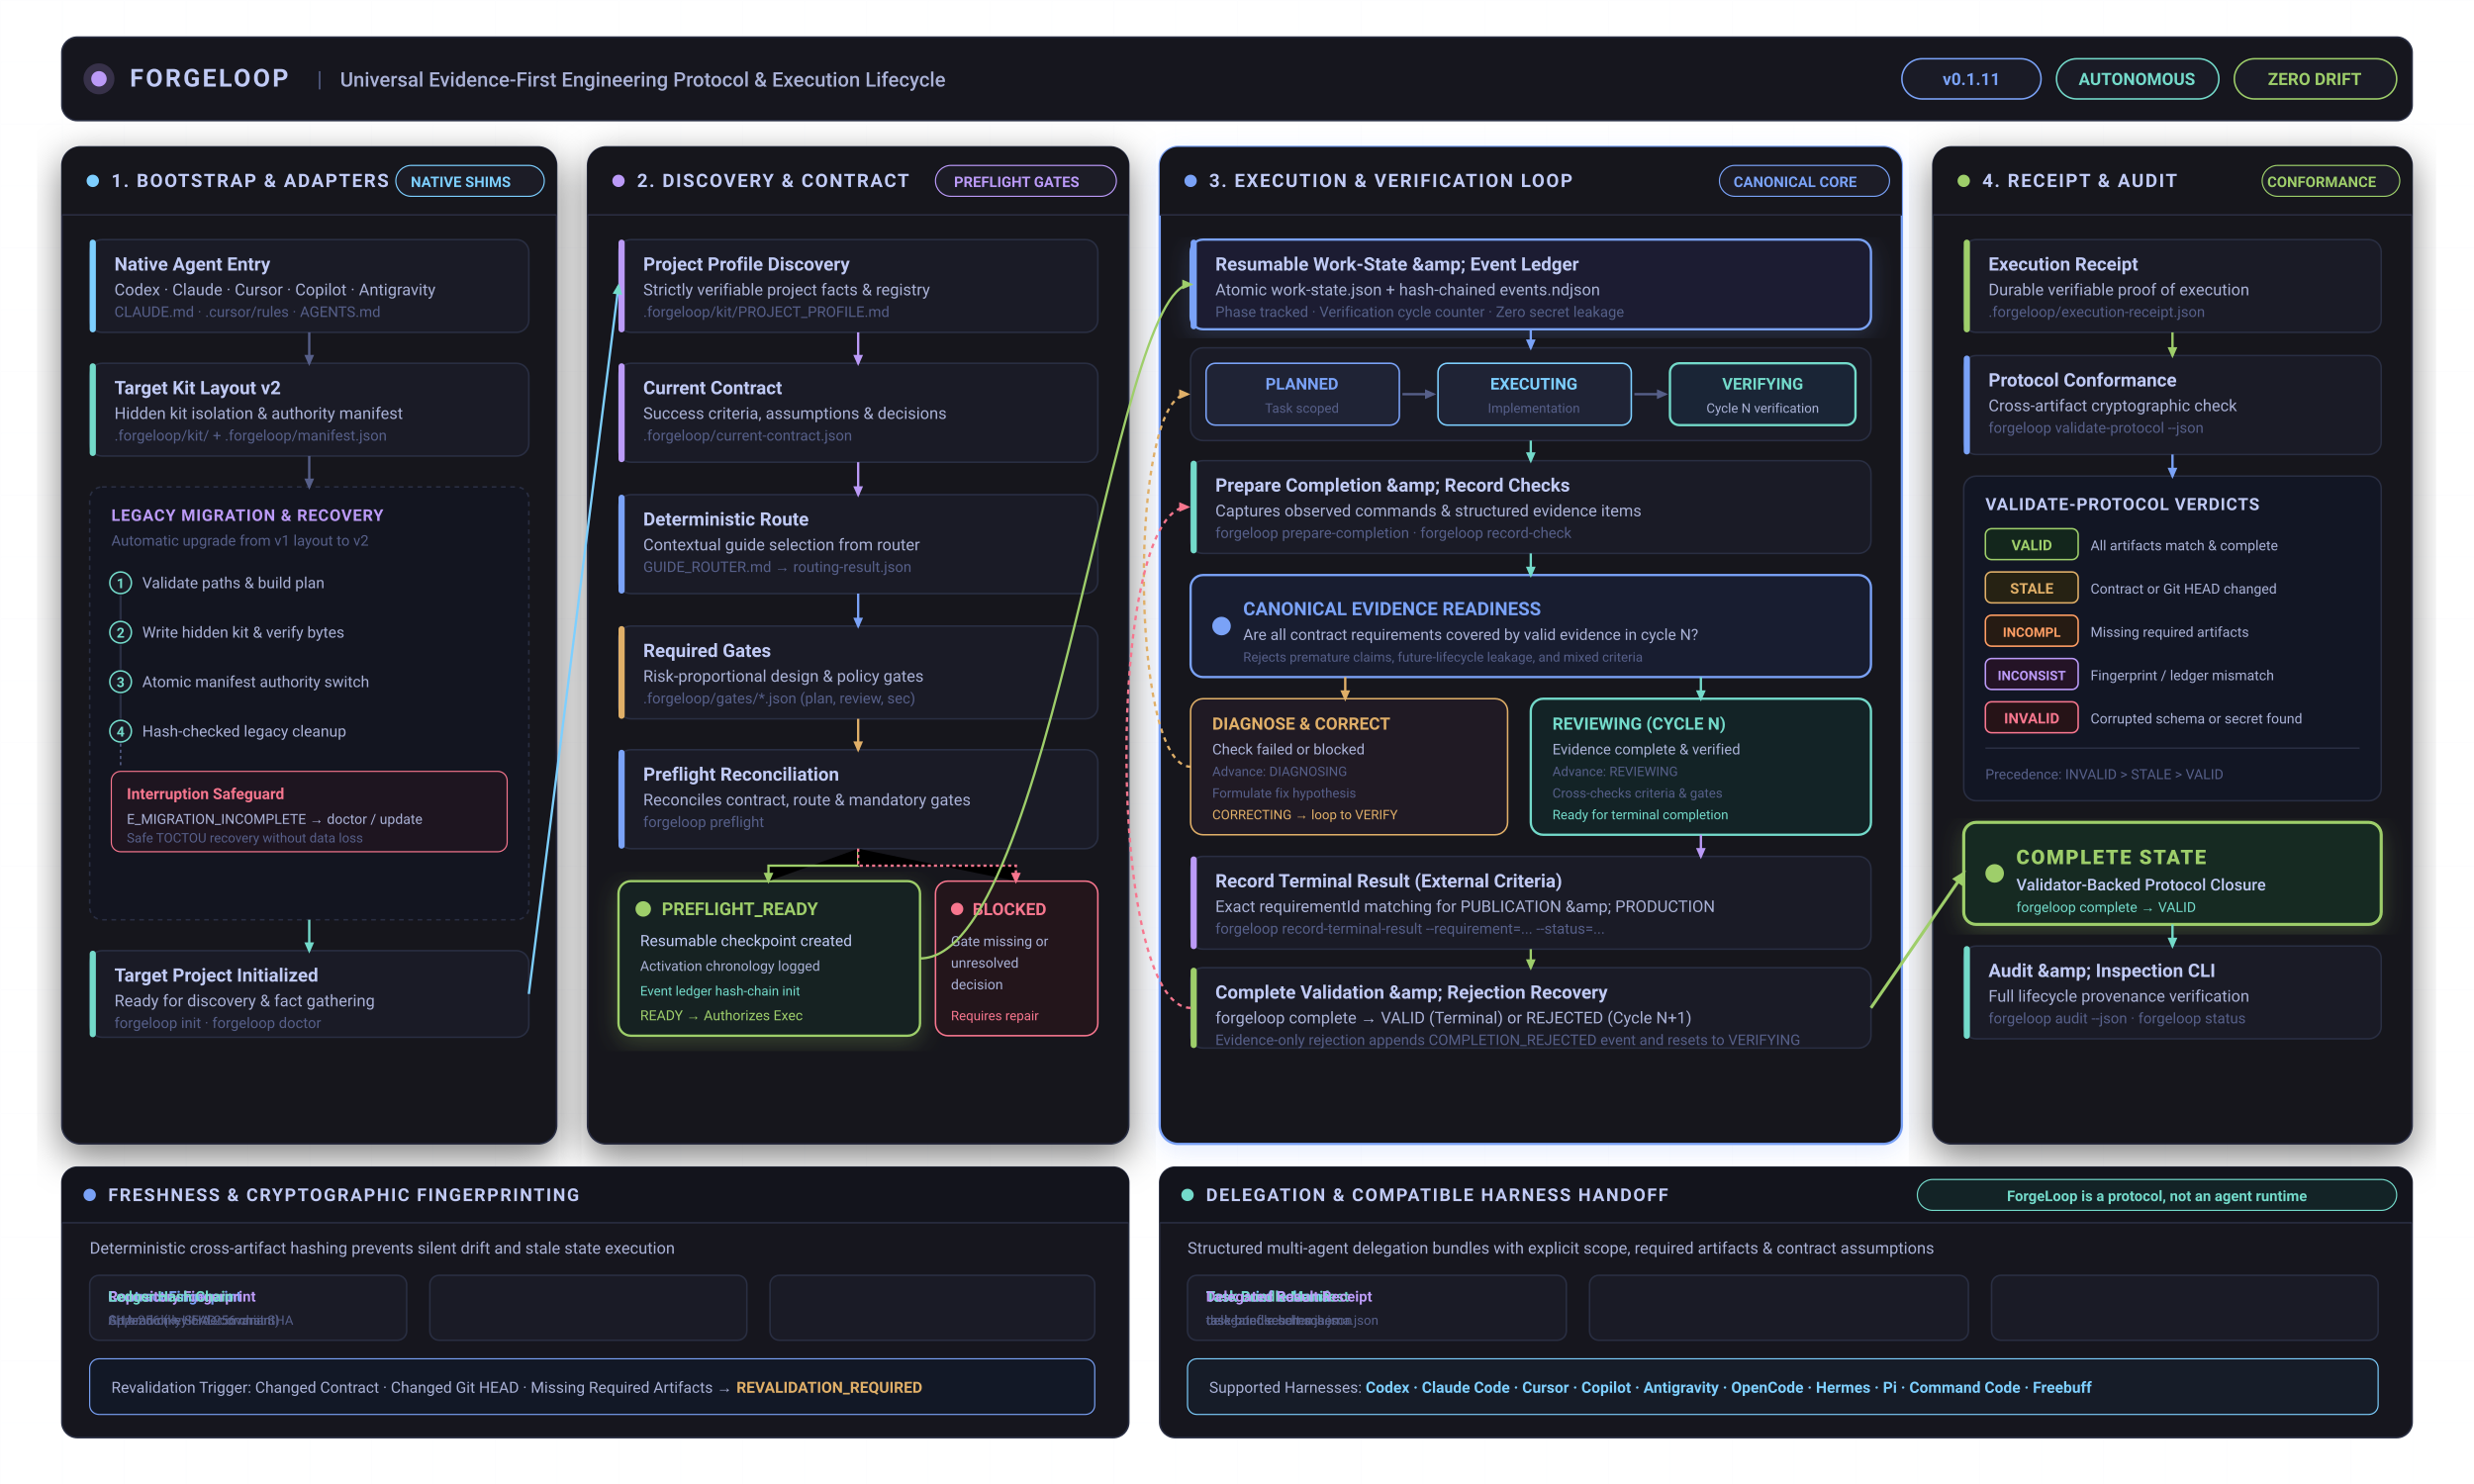
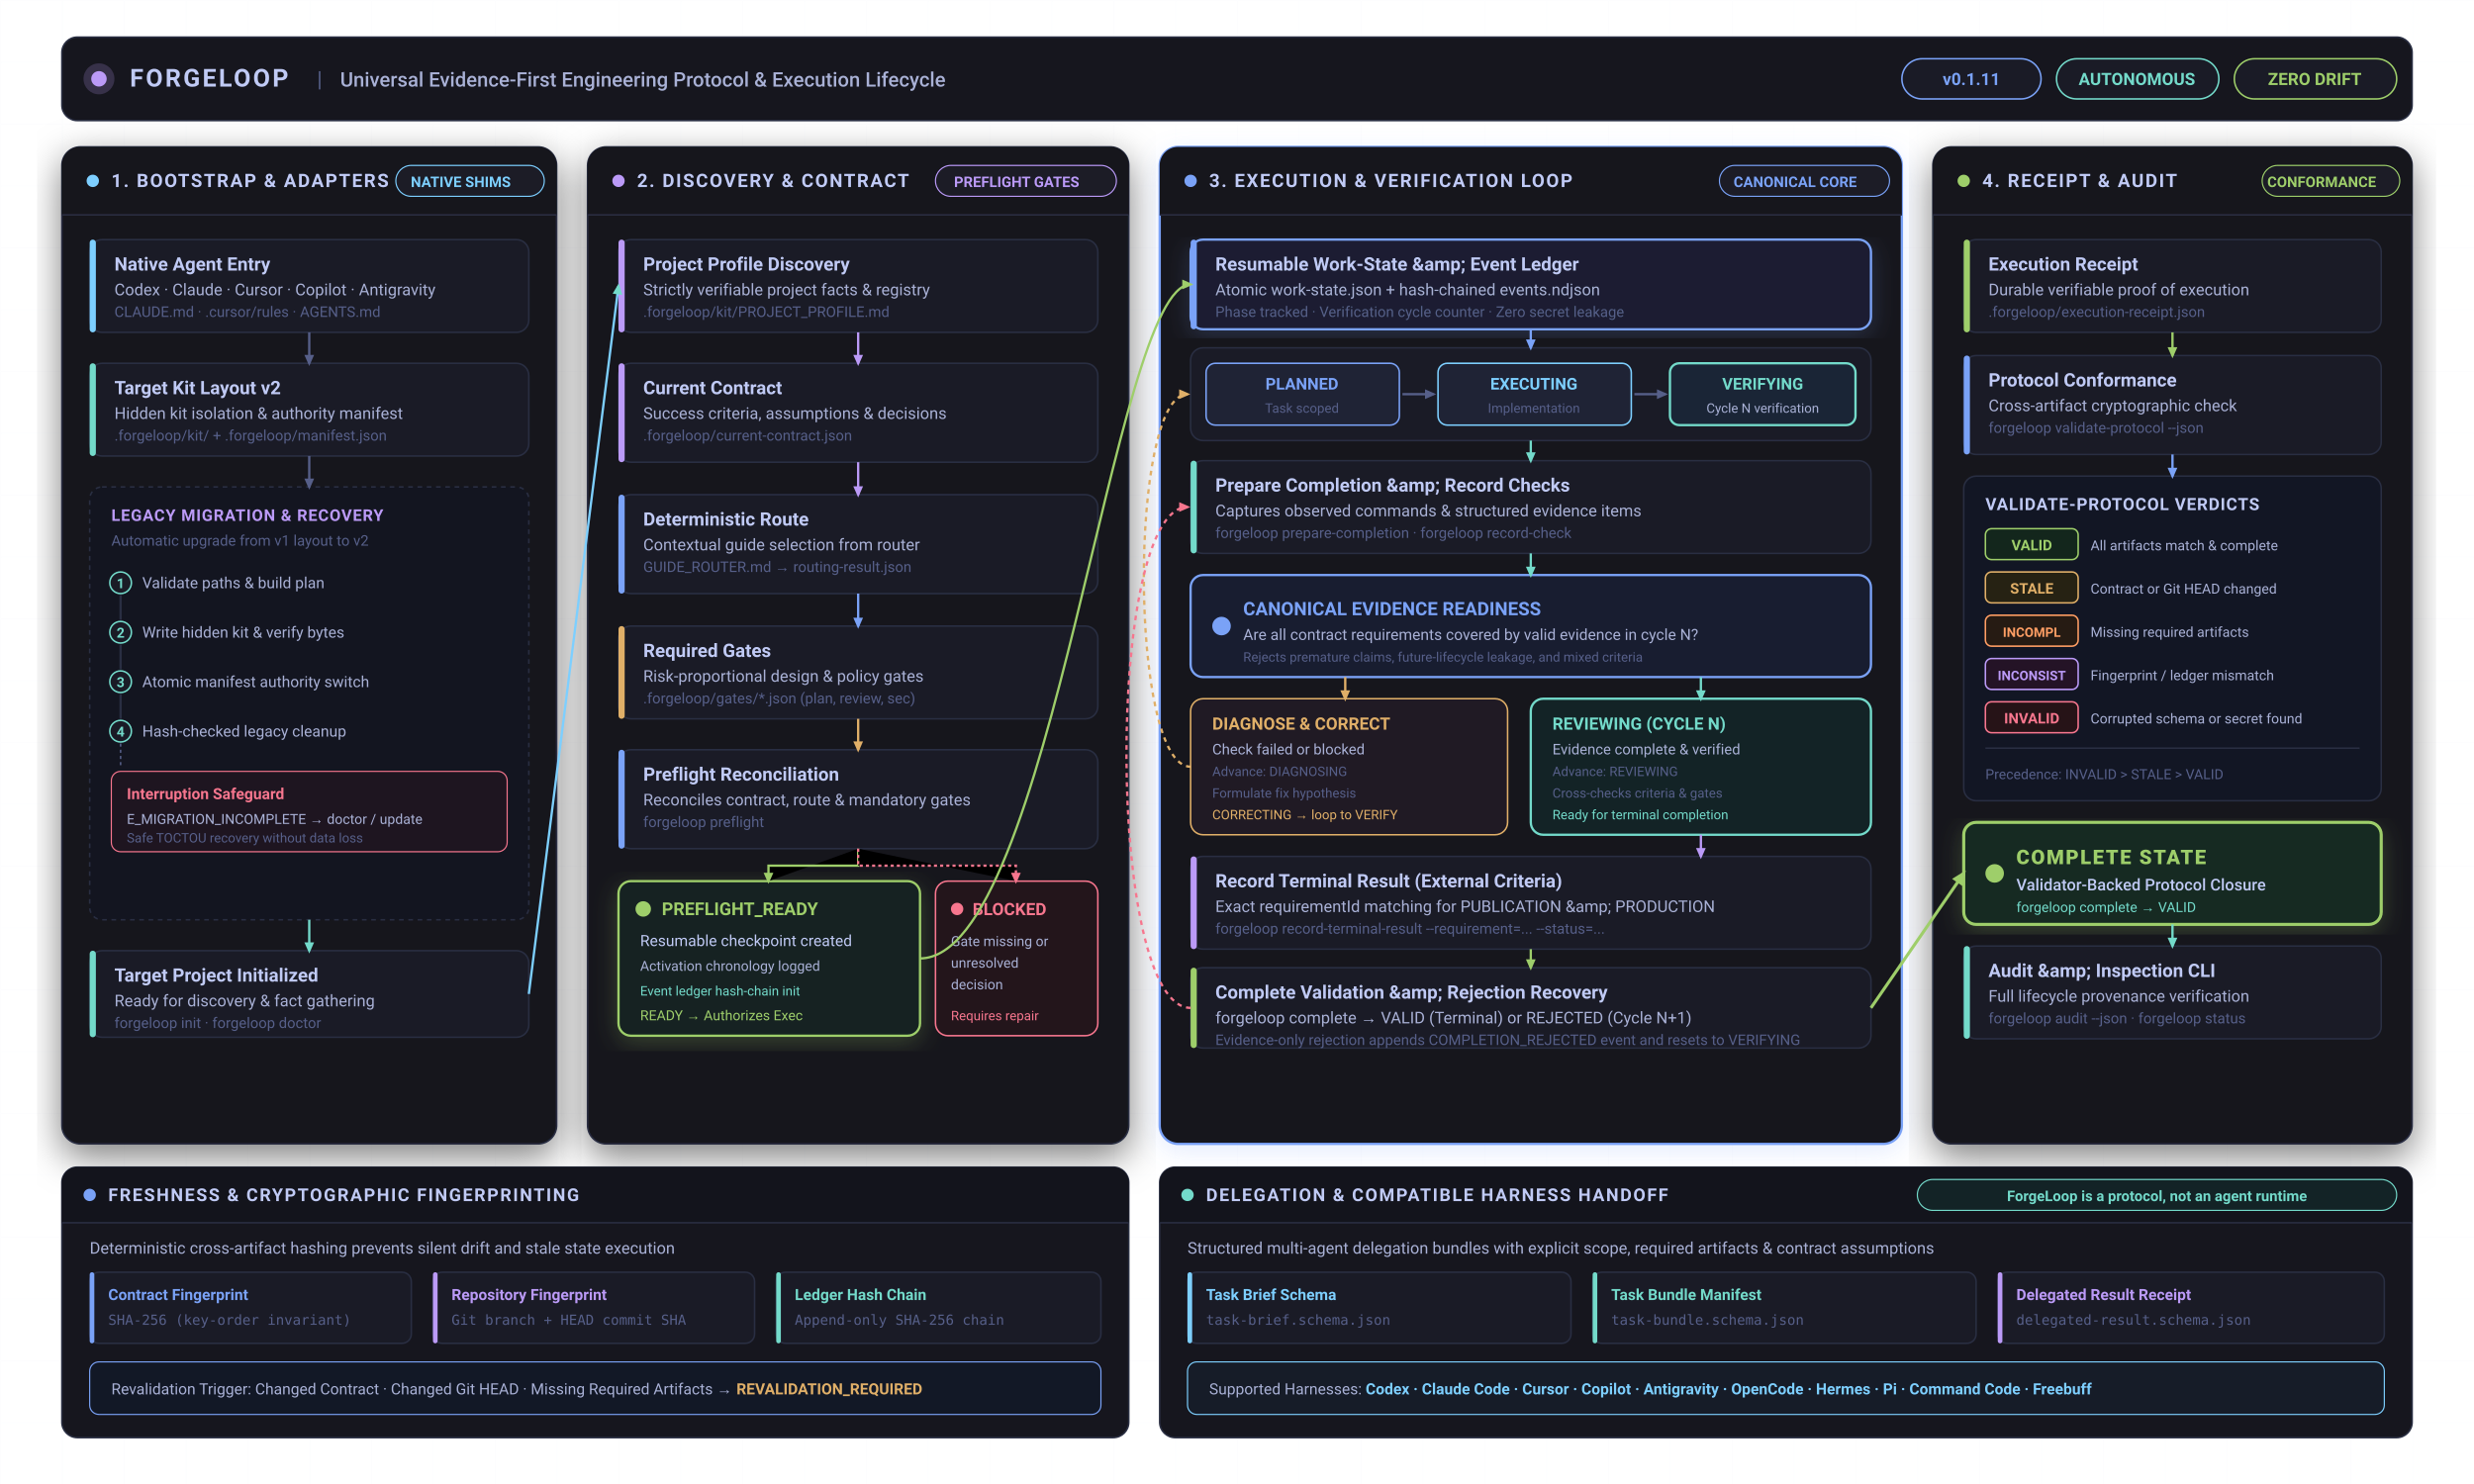
<svg xmlns="http://www.w3.org/2000/svg" viewBox="0 0 1600 960" width="100%" height="100%" style="background-color: #0f1117; font-family: ui-sans-serif, system-ui, -apple-system, BlinkMacSystemFont, 'Segoe UI', Roboto, 'Helvetica Neue', Arial, sans-serif;">
  <defs>
    <marker id="arrow-blue" viewBox="0 0 10 10" refX="6" refY="5" markerWidth="6" markerHeight="6" orient="auto-start-reverse">
      <path d="M 0 1.5 L 8 5 L 0 8.5 z" fill="#7aa2f7" />
    </marker>
    <marker id="arrow-teal" viewBox="0 0 10 10" refX="6" refY="5" markerWidth="6" markerHeight="6" orient="auto-start-reverse">
      <path d="M 0 1.5 L 8 5 L 0 8.5 z" fill="#73daca" />
    </marker>
    <marker id="arrow-green" viewBox="0 0 10 10" refX="6" refY="5" markerWidth="6" markerHeight="6" orient="auto-start-reverse">
      <path d="M 0 1.5 L 8 5 L 0 8.5 z" fill="#9ece6a" />
    </marker>
    <marker id="arrow-purple" viewBox="0 0 10 10" refX="6" refY="5" markerWidth="6" markerHeight="6" orient="auto-start-reverse">
      <path d="M 0 1.5 L 8 5 L 0 8.5 z" fill="#bb9af7" />
    </marker>
    <marker id="arrow-yellow" viewBox="0 0 10 10" refX="6" refY="5" markerWidth="6" markerHeight="6" orient="auto-start-reverse">
      <path d="M 0 1.5 L 8 5 L 0 8.5 z" fill="#e0af68" />
    </marker>
    <marker id="arrow-red" viewBox="0 0 10 10" refX="6" refY="5" markerWidth="6" markerHeight="6" orient="auto-start-reverse">
      <path d="M 0 1.5 L 8 5 L 0 8.5 z" fill="#f7768e" />
    </marker>
    <marker id="arrow-muted" viewBox="0 0 10 10" refX="6" refY="5" markerWidth="6" markerHeight="6" orient="auto-start-reverse">
      <path d="M 0 1.5 L 8 5 L 0 8.5 z" fill="#565f89" />
    </marker>
    <filter id="glow-panel" x="-5%" y="-5%" width="110%" height="110%">
      <feDropShadow dx="0" dy="8" stdDeviation="12" flood-color="#000000" flood-opacity="0.5" />
    </filter>
    <filter id="glow-primary" x="-10%" y="-10%" width="120%" height="120%">
      <feDropShadow dx="0" dy="4" stdDeviation="8" flood-color="#7aa2f7" flood-opacity="0.2" />
    </filter>
    <filter id="glow-success" x="-10%" y="-10%" width="120%" height="120%">
      <feDropShadow dx="0" dy="4" stdDeviation="8" flood-color="#9ece6a" flood-opacity="0.25" />
    </filter>
  </defs>
  <g opacity="0.04">
    <pattern id="grid-pattern" width="40" height="40" patternUnits="userSpaceOnUse">
      <path d="M 40 0 L 0 0 0 40" fill="none" stroke="#c0caf5" stroke-width="1" />
    </pattern>
    <rect width="1600" height="960" fill="url(#grid-pattern)" />
  </g>
  <g transform="translate(40, 24)">
    <rect x="0" y="0" width="1520" height="54" rx="10" fill="#16161e" stroke="#292e42" stroke-width="1" />
    <circle cx="24" cy="27" r="10" fill="#bb9af7" opacity="0.2" />
    <circle cx="24" cy="27" r="5" fill="#bb9af7" />
    <text x="44" y="32" fill="#c0caf5" font-size="16" font-weight="700" letter-spacing="1.5">FORGELOOP</text>
    <text x="165" y="32" fill="#565f89" font-size="14" font-weight="400">|</text>
    <text x="180" y="32" fill="#a9b1d6" font-size="13" font-weight="500">Universal Evidence-First Engineering Protocol &amp; Execution Lifecycle</text>
    <g transform="translate(1190, 14)">
      <rect x="0" y="0" width="90" height="26" rx="13" fill="#1a1b26" stroke="#7aa2f7" stroke-width="1" />
      <text x="45" y="17" fill="#7aa2f7" font-size="11" font-weight="700" text-anchor="middle">v0.1.11</text>
      <rect x="100" y="0" width="105" height="26" rx="13" fill="#1a1b26" stroke="#73daca" stroke-width="1" />
      <text x="152" y="17" fill="#73daca" font-size="11" font-weight="600" text-anchor="middle">AUTONOMOUS</text>
      <rect x="215" y="0" width="105" height="26" rx="13" fill="#1a1b26" stroke="#9ece6a" stroke-width="1" />
      <text x="267" y="17" fill="#9ece6a" font-size="11" font-weight="600" text-anchor="middle">ZERO DRIFT</text>
    </g>
  </g>
  <g filter="url(#glow-panel)">
    <rect x="40" y="95" width="320" height="645" rx="12" fill="#16161e" stroke="#292e42" stroke-width="1" />
    <path d="M 40 107 A 12 12 0 0 1 52 95 L 348 95 A 12 12 0 0 1 360 107 L 360 139 L 40 139 Z" fill="#13141c" />
    <line x1="40" y1="139" x2="360" y2="139" stroke="#292e42" stroke-width="1" />
    <circle cx="60" cy="117" r="4" fill="#7dcfff" />
    <text x="72" y="121" fill="#c0caf5" font-size="12" font-weight="700" letter-spacing="1">1. BOOTSTRAP &amp; ADAPTERS</text>
    <rect x="256" y="107" width="96" height="20" rx="10" fill="#1a1b26" stroke="#7dcfff" stroke-width="0.75" />
    <text x="298" y="121" fill="#7dcfff" font-size="9.5" font-weight="600" text-anchor="middle">NATIVE SHIMS</text>
  </g>
  <g>
    <rect x="58" y="155" width="284" height="60" rx="8" fill="#1a1b26" stroke="#292e42" stroke-width="1" />
    <rect x="58" y="155" width="4" height="60" rx="2" fill="#7dcfff" />
    <text x="74" y="175" fill="#c0caf5" font-size="12" font-weight="600">Native Agent Entry</text>
    <text x="74" y="191" fill="#a9b1d6" font-size="10.5" font-weight="400">Codex · Claude · Cursor · Copilot · Antigravity</text>
    <text x="74" y="205" fill="#565f89" font-size="9.5" font-mono="true">CLAUDE.md · .cursor/rules · AGENTS.md</text>
  </g>
  <g>
    <rect x="58" y="235" width="284" height="60" rx="8" fill="#1a1b26" stroke="#292e42" stroke-width="1" />
    <rect x="58" y="235" width="4" height="60" rx="2" fill="#73daca" />
    <text x="74" y="255" fill="#c0caf5" font-size="12" font-weight="600">Target Kit Layout v2</text>
    <text x="74" y="271" fill="#a9b1d6" font-size="10.5" font-weight="400">Hidden kit isolation &amp; authority manifest</text>
    <text x="74" y="285" fill="#565f89" font-size="9.5" font-mono="true">.forgeloop/kit/ + .forgeloop/manifest.json</text>
  </g>
  <g transform="translate(58, 315)">
    <rect x="0" y="0" width="284" height="280" rx="8" fill="#131520" stroke="#292e42" stroke-width="1" stroke-dasharray="3 3" />
    <text x="14" y="22" fill="#bb9af7" font-size="10.5" font-weight="700" letter-spacing="0.5">LEGACY MIGRATION &amp; RECOVERY</text>
    <text x="14" y="38" fill="#565f89" font-size="9.5">Automatic upgrade from v1 layout to v2</text>
    <circle cx="20" cy="62" r="7" fill="#1a1b26" stroke="#73daca" stroke-width="1" />
    <text x="20" y="65.5" fill="#73daca" font-size="9" font-weight="700" text-anchor="middle">1</text>
    <text x="34" y="65.5" fill="#a9b1d6" font-size="10">Validate paths &amp; build plan</text>
    <circle cx="20" cy="94" r="7" fill="#1a1b26" stroke="#73daca" stroke-width="1" />
    <text x="20" y="97.5" fill="#73daca" font-size="9" font-weight="700" text-anchor="middle">2</text>
    <text x="34" y="97.5" fill="#a9b1d6" font-size="10">Write hidden kit &amp; verify bytes</text>
    <circle cx="20" cy="126" r="7" fill="#1a1b26" stroke="#73daca" stroke-width="1" />
    <text x="20" y="129.5" fill="#73daca" font-size="9" font-weight="700" text-anchor="middle">3</text>
    <text x="34" y="129.5" fill="#a9b1d6" font-size="10">Atomic manifest authority switch</text>
    <circle cx="20" cy="158" r="7" fill="#1a1b26" stroke="#73daca" stroke-width="1" />
    <text x="20" y="161.5" fill="#73daca" font-size="9" font-weight="700" text-anchor="middle">4</text>
    <text x="34" y="161.5" fill="#a9b1d6" font-size="10">Hash-checked legacy cleanup</text>
    <rect x="14" y="184" width="256" height="52" rx="6" fill="#1e1520" stroke="#f7768e" stroke-width="0.75" />
    <text x="24" y="202" fill="#f7768e" font-size="10" font-weight="600">Interruption Safeguard</text>
    <text x="24" y="218" fill="#a9b1d6" font-size="9">E_MIGRATION_INCOMPLETE → doctor / update</text>
    <text x="24" y="230" fill="#565f89" font-size="8.5">Safe TOCTOU recovery without data loss</text>
    <line x1="20" y1="70" x2="20" y2="86" stroke="#292e42" stroke-width="1.5" />
    <line x1="20" y1="102" x2="20" y2="118" stroke="#292e42" stroke-width="1.5" />
    <line x1="20" y1="134" x2="20" y2="150" stroke="#292e42" stroke-width="1.5" />
    <line x1="20" y1="166" x2="20" y2="182" stroke="#565f89" stroke-width="1" stroke-dasharray="2 2" />
  </g>
  <g>
    <rect x="58" y="615" width="284" height="56" rx="8" fill="#1a1b26" stroke="#292e42" stroke-width="1" />
    <rect x="58" y="615" width="4" height="56" rx="2" fill="#73daca" />
    <text x="74" y="635" fill="#c0caf5" font-size="12" font-weight="600">Target Project Initialized</text>
    <text x="74" y="651" fill="#a9b1d6" font-size="10.5" font-weight="400">Ready for discovery &amp; fact gathering</text>
    <text x="74" y="665" fill="#565f89" font-size="9.5" font-mono="true">forgeloop init · forgeloop doctor</text>
  </g>
  <path d="M 200 215 L 200 235" stroke="#565f89" stroke-width="1.5" marker-end="url(#arrow-muted)" />
  <path d="M 200 295 L 200 315" stroke="#565f89" stroke-width="1.5" marker-end="url(#arrow-muted)" />
  <path d="M 200 595 L 200 615" stroke="#73daca" stroke-width="1.5" marker-end="url(#arrow-teal)" />
  <g filter="url(#glow-panel)">
    <rect x="380" y="95" width="350" height="645" rx="12" fill="#16161e" stroke="#292e42" stroke-width="1" />
    <path d="M 380 107 A 12 12 0 0 1 392 95 L 718 95 A 12 12 0 0 1 730 107 L 730 139 L 380 139 Z" fill="#13141c" />
    <line x1="380" y1="139" x2="730" y2="139" stroke="#292e42" stroke-width="1" />
    <circle cx="400" cy="117" r="4" fill="#bb9af7" />
    <text x="412" y="121" fill="#c0caf5" font-size="12" font-weight="700" letter-spacing="1">2. DISCOVERY &amp; CONTRACT</text>
    <rect x="605" y="107" width="117" height="20" rx="10" fill="#1a1b26" stroke="#bb9af7" stroke-width="0.75" />
    <text x="657.5" y="121" fill="#bb9af7" font-size="9.5" font-weight="600" text-anchor="middle">PREFLIGHT GATES</text>
  </g>
  <g>
    <rect x="400" y="155" width="310" height="60" rx="8" fill="#1a1b26" stroke="#292e42" stroke-width="1" />
    <rect x="400" y="155" width="4" height="60" rx="2" fill="#bb9af7" />
    <text x="416" y="175" fill="#c0caf5" font-size="12" font-weight="600">Project Profile Discovery</text>
    <text x="416" y="191" fill="#a9b1d6" font-size="10.5" font-weight="400">Strictly verifiable project facts &amp; registry</text>
    <text x="416" y="205" fill="#565f89" font-size="9.5" font-mono="true">.forgeloop/kit/PROJECT_PROFILE.md</text>
  </g>
  <g>
    <rect x="400" y="235" width="310" height="64" rx="8" fill="#1a1b26" stroke="#292e42" stroke-width="1" />
    <rect x="400" y="235" width="4" height="64" rx="2" fill="#bb9af7" />
    <text x="416" y="255" fill="#c0caf5" font-size="12" font-weight="600">Current Contract</text>
    <text x="416" y="271" fill="#a9b1d6" font-size="10.5" font-weight="400">Success criteria, assumptions &amp; decisions</text>
    <text x="416" y="285" fill="#565f89" font-size="9.5" font-mono="true">.forgeloop/current-contract.json</text>
  </g>
  <g>
    <rect x="400" y="320" width="310" height="64" rx="8" fill="#1a1b26" stroke="#292e42" stroke-width="1" />
    <rect x="400" y="320" width="4" height="64" rx="2" fill="#7aa2f7" />
    <text x="416" y="340" fill="#c0caf5" font-size="12" font-weight="600">Deterministic Route</text>
    <text x="416" y="356" fill="#a9b1d6" font-size="10.5" font-weight="400">Contextual guide selection from router</text>
    <text x="416" y="370" fill="#565f89" font-size="9.5" font-mono="true">GUIDE_ROUTER.md → routing-result.json</text>
  </g>
  <g>
    <rect x="400" y="405" width="310" height="60" rx="8" fill="#1a1b26" stroke="#292e42" stroke-width="1" />
    <rect x="400" y="405" width="4" height="60" rx="2" fill="#e0af68" />
    <text x="416" y="425" fill="#c0caf5" font-size="12" font-weight="600">Required Gates</text>
    <text x="416" y="441" fill="#a9b1d6" font-size="10.5" font-weight="400">Risk-proportional design &amp; policy gates</text>
    <text x="416" y="455" fill="#565f89" font-size="9.5" font-mono="true">.forgeloop/gates/*.json (plan, review, sec)</text>
  </g>
  <g>
    <rect x="400" y="485" width="310" height="64" rx="8" fill="#1a1b26" stroke="#292e42" stroke-width="1" />
    <rect x="400" y="485" width="4" height="64" rx="2" fill="#7aa2f7" />
    <text x="416" y="505" fill="#c0caf5" font-size="12" font-weight="600">Preflight Reconciliation</text>
    <text x="416" y="521" fill="#a9b1d6" font-size="10.5" font-weight="400">Reconciles contract, route &amp; mandatory gates</text>
    <text x="416" y="535" fill="#565f89" font-size="9.5" font-mono="true">forgeloop preflight</text>
  </g>
  <g transform="translate(400, 570)">
    <rect x="0" y="0" width="195" height="100" rx="8" fill="#132320" stroke="#9ece6a" stroke-width="1.5" filter="url(#glow-success)" />
    <circle cx="16" cy="18" r="5" fill="#9ece6a" />
    <text x="28" y="22" fill="#9ece6a" font-size="11.5" font-weight="700">PREFLIGHT_READY</text>
    <text x="14" y="42" fill="#c0caf5" font-size="10">Resumable checkpoint created</text>
    <text x="14" y="58" fill="#a9b1d6" font-size="9">Activation chronology logged</text>
    <text x="14" y="74" fill="#73daca" font-size="8.5">Event ledger hash-chain init</text>
    <text x="14" y="90" fill="#9ece6a" font-size="9" font-mono="true">READY → Authorizes Exec</text>
    <rect x="205" y="0" width="105" height="100" rx="8" fill="#23151b" stroke="#f7768e" stroke-width="1" />
    <circle cx="219" cy="18" r="4" fill="#f7768e" />
    <text x="229" y="22" fill="#f7768e" font-size="11" font-weight="700">BLOCKED</text>
    <text x="215" y="42" fill="#a9b1d6" font-size="9">Gate missing or</text>
    <text x="215" y="56" fill="#a9b1d6" font-size="9">unresolved</text>
    <text x="215" y="70" fill="#a9b1d6" font-size="9">decision</text>
    <text x="215" y="90" fill="#f7768e" font-size="8.5">Requires repair</text>
  </g>
  <path d="M 342 643 L 400 185" stroke="#7dcfff" stroke-width="1.5" marker-end="url(#arrow-teal)" />
  <path d="M 555 215 L 555 235" stroke="#bb9af7" stroke-width="1.5" marker-end="url(#arrow-purple)" />
  <path d="M 555 299 L 555 320" stroke="#bb9af7" stroke-width="1.5" marker-end="url(#arrow-purple)" />
  <path d="M 555 384 L 555 405" stroke="#7aa2f7" stroke-width="1.5" marker-end="url(#arrow-blue)" />
  <path d="M 555 465 L 555 485" stroke="#e0af68" stroke-width="1.5" marker-end="url(#arrow-yellow)" />
  <path d="M 555 549 L 555 560 L 497 560 L 497 570" stroke="#9ece6a" stroke-width="1.5" marker-end="url(#arrow-green)" />
  <path d="M 555 549 L 555 560 L 657 560 L 657 570" stroke="#f7768e" stroke-width="1.5" stroke-dasharray="2 2" marker-end="url(#arrow-red)" />
  <g filter="url(#glow-primary)">
    <rect x="750" y="95" width="480" height="645" rx="12" fill="#16161e" stroke="#7aa2f7" stroke-width="1.5" />
    <path d="M 750 107 A 12 12 0 0 1 762 95 L 1218 95 A 12 12 0 0 1 1230 107 L 1230 139 L 750 139 Z" fill="#13141c" />
    <line x1="750" y1="139" x2="1230" y2="139" stroke="#292e42" stroke-width="1" />
    <circle cx="770" cy="117" r="4" fill="#7aa2f7" />
    <text x="782" y="121" fill="#c0caf5" font-size="12" font-weight="700" letter-spacing="1">3. EXECUTION &amp; VERIFICATION LOOP</text>
    <rect x="1112" y="107" width="110" height="20" rx="10" fill="#1a1b26" stroke="#7aa2f7" stroke-width="0.75" />
    <text x="1161" y="121" fill="#7aa2f7" font-size="9.5" font-weight="600" text-anchor="middle">CANONICAL CORE</text>
  </g>
  <g filter="url(#glow-primary)">
    <rect x="770" y="155" width="440" height="58" rx="8" fill="#1a1e30" stroke="#7aa2f7" stroke-width="1.5" />
    <rect x="770" y="155" width="4" height="58" rx="2" fill="#7aa2f7" />
    <text x="786" y="175" fill="#c0caf5" font-size="12" font-weight="600">Resumable Work-State &amp;amp; Event Ledger</text>
    <text x="786" y="191" fill="#a9b1d6" font-size="10.5" font-weight="400">Atomic work-state.json + hash-chained events.ndjson</text>
    <text x="786" y="205" fill="#565f89" font-size="9.5" font-mono="true">Phase tracked · Verification cycle counter · Zero secret leakage</text>
  </g>
  <g transform="translate(770, 225)">
    <rect x="0" y="0" width="440" height="60" rx="8" fill="#1a1b26" stroke="#292e42" stroke-width="1" />
    <rect x="10" y="10" width="125" height="40" rx="6" fill="#1f2335" stroke="#7aa2f7" stroke-width="1" />
    <text x="72" y="27" fill="#7aa2f7" font-size="10.5" font-weight="700" text-anchor="middle">PLANNED</text>
    <text x="72" y="42" fill="#565f89" font-size="8.5" text-anchor="middle">Task scoped</text>
    <path d="M 137 30 L 157 30" stroke="#565f89" stroke-width="1.5" marker-end="url(#arrow-muted)" />
    <rect x="160" y="10" width="125" height="40" rx="6" fill="#1f2335" stroke="#7dcfff" stroke-width="1" />
    <text x="222" y="27" fill="#7dcfff" font-size="10.5" font-weight="700" text-anchor="middle">EXECUTING</text>
    <text x="222" y="42" fill="#565f89" font-size="8.5" text-anchor="middle">Implementation</text>
    <path d="M 287 30 L 307 30" stroke="#565f89" stroke-width="1.5" marker-end="url(#arrow-muted)" />
    <rect x="310" y="10" width="120" height="40" rx="6" fill="#1a2536" stroke="#73daca" stroke-width="1.5" />
    <text x="370" y="27" fill="#73daca" font-size="10.5" font-weight="700" text-anchor="middle">VERIFYING</text>
    <text x="370" y="42" fill="#a9b1d6" font-size="8.5" text-anchor="middle">Cycle N verification</text>
  </g>
  <g>
    <rect x="770" y="298" width="440" height="60" rx="8" fill="#1a1b26" stroke="#292e42" stroke-width="1" />
    <rect x="770" y="298" width="4" height="60" rx="2" fill="#73daca" />
    <text x="786" y="318" fill="#c0caf5" font-size="12" font-weight="600">Prepare Completion &amp;amp; Record Checks</text>
    <text x="786" y="334" fill="#a9b1d6" font-size="10.5" font-weight="400">Captures observed commands &amp; structured evidence items</text>
    <text x="786" y="348" fill="#565f89" font-size="9.5" font-mono="true">forgeloop prepare-completion · forgeloop record-check</text>
  </g>
  <g transform="translate(770, 372)">
    <rect x="0" y="0" width="440" height="66" rx="8" fill="#181d30" stroke="#7aa2f7" stroke-width="1.5" />
    <circle cx="20" cy="33" r="6" fill="#7aa2f7" />
    <text x="34" y="26" fill="#7aa2f7" font-size="12" font-weight="700">CANONICAL EVIDENCE READINESS</text>
    <text x="34" y="42" fill="#a9b1d6" font-size="10">Are all contract requirements covered by valid evidence in cycle N?</text>
    <text x="34" y="56" fill="#565f89" font-size="8.5">Rejects premature claims, future-lifecycle leakage, and mixed criteria</text>
  </g>
  <g transform="translate(770, 452)">
    <rect x="0" y="0" width="205" height="88" rx="8" fill="#201a24" stroke="#e0af68" stroke-width="1" />
    <text x="14" y="20" fill="#e0af68" font-size="11" font-weight="700">DIAGNOSE &amp; CORRECT</text>
    <text x="14" y="36" fill="#a9b1d6" font-size="9.5">Check failed or blocked</text>
    <text x="14" y="50" fill="#565f89" font-size="8.5">Advance: DIAGNOSING</text>
    <text x="14" y="64" fill="#565f89" font-size="8.5">Formulate fix hypothesis</text>
    <text x="14" y="78" fill="#e0af68" font-size="8.5">CORRECTING → loop to VERIFY</text>
  </g>
  <g transform="translate(990, 452)">
    <rect x="0" y="0" width="220" height="88" rx="8" fill="#132326" stroke="#73daca" stroke-width="1.5" />
    <text x="14" y="20" fill="#73daca" font-size="11" font-weight="700">REVIEWING (CYCLE N)</text>
    <text x="14" y="36" fill="#a9b1d6" font-size="9.5">Evidence complete &amp; verified</text>
    <text x="14" y="50" fill="#565f89" font-size="8.5">Advance: REVIEWING</text>
    <text x="14" y="64" fill="#565f89" font-size="8.5">Cross-checks criteria &amp; gates</text>
    <text x="14" y="78" fill="#73daca" font-size="8.5">Ready for terminal completion</text>
  </g>
  <g>
    <rect x="770" y="554" width="440" height="60" rx="8" fill="#1a1b26" stroke="#292e42" stroke-width="1" />
    <rect x="770" y="554" width="4" height="60" rx="2" fill="#bb9af7" />
    <text x="786" y="574" fill="#c0caf5" font-size="12" font-weight="600">Record Terminal Result (External Criteria)</text>
    <text x="786" y="590" fill="#a9b1d6" font-size="10.5" font-weight="400">Exact requirementId matching for PUBLICATION &amp;amp; PRODUCTION</text>
    <text x="786" y="604" fill="#565f89" font-size="9.5" font-mono="true">forgeloop record-terminal-result --requirement=... --status=...</text>
  </g>
  <g>
    <rect x="770" y="626" width="440" height="52" rx="8" fill="#1a1b26" stroke="#292e42" stroke-width="1" />
    <rect x="770" y="626" width="4" height="52" rx="2" fill="#9ece6a" />
    <text x="786" y="646" fill="#c0caf5" font-size="12" font-weight="600">Complete Validation &amp;amp; Rejection Recovery</text>
    <text x="786" y="662" fill="#a9b1d6" font-size="10.5" font-weight="400">forgeloop complete → VALID (Terminal) or REJECTED (Cycle N+1)</text>
    <text x="786" y="676" fill="#565f89" font-size="9.5" font-mono="true">Evidence-only rejection appends COMPLETION_REJECTED event and resets to VERIFYING</text>
  </g>
  <path d="M 595 620 C 680 620, 720 184, 770 184" fill="none" stroke="#9ece6a" stroke-width="1.5" marker-end="url(#arrow-green)" />
  <path d="M 990 213 L 990 225" stroke="#7aa2f7" stroke-width="1.5" marker-end="url(#arrow-blue)" />
  <path d="M 990 285 L 990 298" stroke="#73daca" stroke-width="1.5" marker-end="url(#arrow-teal)" />
  <path d="M 990 358 L 990 372" stroke="#73daca" stroke-width="1.5" marker-end="url(#arrow-teal)" />
  <path d="M 870 438 L 870 452" stroke="#e0af68" stroke-width="1.5" marker-end="url(#arrow-yellow)" />
  <path d="M 770 496 C 730 496, 730 255, 768 255" fill="none" stroke="#e0af68" stroke-width="1.5" stroke-dasharray="3 3" marker-end="url(#arrow-yellow)" />
  <path d="M 1100 438 L 1100 452" stroke="#73daca" stroke-width="1.5" marker-end="url(#arrow-teal)" />
  <path d="M 1100 540 L 1100 554" stroke="#bb9af7" stroke-width="1.5" marker-end="url(#arrow-purple)" />
  <path d="M 990 614 L 990 626" stroke="#9ece6a" stroke-width="1.5" marker-end="url(#arrow-green)" />
  <path d="M 770 652 C 715 652, 715 328, 768 328" fill="none" stroke="#f7768e" stroke-width="1.5" stroke-dasharray="3 3" marker-end="url(#arrow-red)" />
  <g filter="url(#glow-panel)">
    <rect x="1250" y="95" width="310" height="645" rx="12" fill="#16161e" stroke="#292e42" stroke-width="1" />
    <path d="M 1250 107 A 12 12 0 0 1 1262 95 L 1548 95 A 12 12 0 0 1 1560 107 L 1560 139 L 1250 139 Z" fill="#13141c" />
    <line x1="1250" y1="139" x2="1560" y2="139" stroke="#292e42" stroke-width="1" />
    <circle cx="1270" cy="117" r="4" fill="#9ece6a" />
    <text x="1282" y="121" fill="#c0caf5" font-size="12" font-weight="700" letter-spacing="1">4. RECEIPT &amp; AUDIT</text>
    <rect x="1463" y="107" width="89" height="20" rx="10" fill="#1a1b26" stroke="#9ece6a" stroke-width="0.75" />
    <text x="1501.5" y="121" fill="#9ece6a" font-size="9.5" font-weight="600" text-anchor="middle">CONFORMANCE</text>
  </g>
  <g>
    <rect x="1270" y="155" width="270" height="60" rx="8" fill="#1a1b26" stroke="#292e42" stroke-width="1" />
    <rect x="1270" y="155" width="4" height="60" rx="2" fill="#9ece6a" />
    <text x="1286" y="175" fill="#c0caf5" font-size="12" font-weight="600">Execution Receipt</text>
    <text x="1286" y="191" fill="#a9b1d6" font-size="10.5" font-weight="400">Durable verifiable proof of execution</text>
    <text x="1286" y="205" fill="#565f89" font-size="9.5" font-mono="true">.forgeloop/execution-receipt.json</text>
  </g>
  <g>
    <rect x="1270" y="230" width="270" height="64" rx="8" fill="#1a1b26" stroke="#292e42" stroke-width="1" />
    <rect x="1270" y="230" width="4" height="64" rx="2" fill="#7aa2f7" />
    <text x="1286" y="250" fill="#c0caf5" font-size="12" font-weight="600">Protocol Conformance</text>
    <text x="1286" y="266" fill="#a9b1d6" font-size="10.5" font-weight="400">Cross-artifact cryptographic check</text>
    <text x="1286" y="280" fill="#565f89" font-size="9.5" font-mono="true">forgeloop validate-protocol --json</text>
  </g>
  <g transform="translate(1270, 308)">
    <rect x="0" y="0" width="270" height="210" rx="8" fill="#121624" stroke="#292e42" stroke-width="1" />
    <text x="14" y="22" fill="#c0caf5" font-size="11" font-weight="700" letter-spacing="0.5">VALIDATE-PROTOCOL VERDICTS</text>
    <rect x="14" y="34" width="60" height="20" rx="4" fill="#13261c" stroke="#9ece6a" stroke-width="1" />
    <text x="44" y="48" fill="#9ece6a" font-size="9.5" font-weight="700" text-anchor="middle">VALID</text>
    <text x="82" y="48" fill="#a9b1d6" font-size="9">All artifacts match &amp; complete</text>
    <rect x="14" y="62" width="60" height="20" rx="4" fill="#262213" stroke="#e0af68" stroke-width="1" />
    <text x="44" y="76" fill="#e0af68" font-size="9.5" font-weight="700" text-anchor="middle">STALE</text>
    <text x="82" y="76" fill="#a9b1d6" font-size="9">Contract or Git HEAD changed</text>
    <rect x="14" y="90" width="60" height="20" rx="4" fill="#261b13" stroke="#ff9e64" stroke-width="1" />
    <text x="44" y="104" fill="#ff9e64" font-size="8.5" font-weight="700" text-anchor="middle">INCOMPL</text>
    <text x="82" y="104" fill="#a9b1d6" font-size="9">Missing required artifacts</text>
    <rect x="14" y="118" width="60" height="20" rx="4" fill="#241326" stroke="#bb9af7" stroke-width="1" />
    <text x="44" y="132" fill="#bb9af7" font-size="8.5" font-weight="700" text-anchor="middle">INCONSIST</text>
    <text x="82" y="132" fill="#a9b1d6" font-size="9">Fingerprint / ledger mismatch</text>
    <rect x="14" y="146" width="60" height="20" rx="4" fill="#261317" stroke="#f7768e" stroke-width="1" />
    <text x="44" y="160" fill="#f7768e" font-size="9.5" font-weight="700" text-anchor="middle">INVALID</text>
    <text x="82" y="160" fill="#a9b1d6" font-size="9">Corrupted schema or secret found</text>
    <line x1="14" y1="176" x2="256" y2="176" stroke="#292e42" stroke-width="1" />
    <text x="14" y="196" fill="#565f89" font-size="9">Precedence: INVALID &gt; STALE &gt; VALID</text>
  </g>
  <g transform="translate(1270, 532)">
    <rect x="0" y="0" width="270" height="66" rx="8" fill="#132b20" stroke="#9ece6a" stroke-width="2" filter="url(#glow-success)" />
    <circle cx="20" cy="33" r="6" fill="#9ece6a" />
    <text x="34" y="27" fill="#9ece6a" font-size="13" font-weight="800" letter-spacing="1">COMPLETE STATE</text>
    <text x="34" y="44" fill="#c0caf5" font-size="10.5" font-weight="500">Validator-Backed Protocol Closure</text>
    <text x="34" y="58" fill="#73daca" font-size="9">forgeloop complete → VALID</text>
  </g>
  <g>
    <rect x="1270" y="612" width="270" height="60" rx="8" fill="#1a1b26" stroke="#292e42" stroke-width="1" />
    <rect x="1270" y="612" width="4" height="60" rx="2" fill="#73daca" />
    <text x="1286" y="632" fill="#c0caf5" font-size="12" font-weight="600">Audit &amp;amp; Inspection CLI</text>
    <text x="1286" y="648" fill="#a9b1d6" font-size="10.5" font-weight="400">Full lifecycle provenance verification</text>
    <text x="1286" y="662" fill="#565f89" font-size="9.5" font-mono="true">forgeloop audit --json · forgeloop status</text>
  </g>
  <path d="M 1210 652 L 1270 565" stroke="#9ece6a" stroke-width="2" marker-end="url(#arrow-green)" />
  <path d="M 1405 215 L 1405 230" stroke="#9ece6a" stroke-width="1.5" marker-end="url(#arrow-green)" />
  <path d="M 1405 294 L 1405 308" stroke="#7aa2f7" stroke-width="1.5" marker-end="url(#arrow-blue)" />
  <path d="M 1405 598 L 1405 612" stroke="#73daca" stroke-width="1.5" marker-end="url(#arrow-teal)" />
  <g transform="translate(40, 755)">
    <rect x="0" y="0" width="690" height="175" rx="10" fill="#16161e" stroke="#292e42" stroke-width="1" />
    <path d="M 0 10 A 10 10 0 0 1 10 0 L 680 0 A 10 10 0 0 1 690 10 L 690 36 L 0 36 Z" fill="#13141c" />
    <line x1="0" y1="36" x2="690" y2="36" stroke="#292e42" stroke-width="1" />
    <circle cx="18" cy="18" r="4" fill="#7aa2f7" />
    <text x="30" y="22" fill="#c0caf5" font-size="11.5" font-weight="700" letter-spacing="1">FRESHNESS &amp; CRYPTOGRAPHIC FINGERPRINTING</text>
    <text x="18" y="56" fill="#a9b1d6" font-size="10.5">Deterministic cross-artifact hashing prevents silent drift and stale state execution</text>
-     <g transform="translate(18, 70)">
-       <rect x="0" y="0" width="205" height="42" rx="6" fill="#1a1b26" stroke="#292e42" stroke-width="1" />
-       <text x="12" y="17" fill="#7aa2f7" font-size="9.5" font-weight="600">Contract Fingerprint</text>
-       <text x="12" y="32" fill="#565f89" font-size="8.5" font-mono="true">SHA-256 (key-order invariant)</text>
-       <rect x="220" y="0" width="205" height="42" rx="6" fill="#1a1b26" stroke="#292e42" stroke-width="1" />
-       <text x="12" y="17" fill="#bb9af7" font-size="9.5" font-weight="600">Repository Fingerprint</text>
-       <text x="12" y="32" fill="#565f89" font-size="8.5" font-mono="true">Git branch + HEAD commit SHA</text>
-       <rect x="440" y="0" width="210" height="42" rx="6" fill="#1a1b26" stroke="#292e42" stroke-width="1" />
-       <text x="12" y="17" fill="#73daca" font-size="9.5" font-weight="600">Ledger Hash Chain</text>
-       <text x="12" y="32" fill="#565f89" font-size="8.5" font-mono="true">Append-only SHA-256 chain</text>
-     </g>
-     <g transform="translate(18, 124)">
-       <rect x="0" y="0" width="650" height="36" rx="6" fill="#121826" stroke="#7aa2f7" stroke-width="0.75" />
-       <text x="14" y="22" fill="#a9b1d6" font-size="10">Revalidation Trigger: Changed Contract · Changed Git HEAD · Missing Required Artifacts → <tspan fill="#e0af68" font-weight="700">REVALIDATION_REQUIRED</tspan>
+     <g transform="translate(18, 68)">
+       <g transform="translate(0, 0)">
+         <rect x="0" y="0" width="208" height="46" rx="6" fill="#1a1b26" stroke="#292e42" stroke-width="1" />
+         <rect x="0" y="0" width="3" height="46" rx="1.5" fill="#7aa2f7" />
+         <text x="12" y="18" fill="#7aa2f7" font-size="10" font-weight="700">Contract Fingerprint</text>
+         <text x="12" y="34" fill="#565f89" font-size="9" font-family="monospace">SHA-256 (key-order invariant)</text>
+       </g>
+       <g transform="translate(222, 0)">
+         <rect x="0" y="0" width="208" height="46" rx="6" fill="#1a1b26" stroke="#292e42" stroke-width="1" />
+         <rect x="0" y="0" width="3" height="46" rx="1.5" fill="#bb9af7" />
+         <text x="12" y="18" fill="#bb9af7" font-size="10" font-weight="700">Repository Fingerprint</text>
+         <text x="12" y="34" fill="#565f89" font-size="9" font-family="monospace">Git branch + HEAD commit SHA</text>
+       </g>
+       <g transform="translate(444, 0)">
+         <rect x="0" y="0" width="210" height="46" rx="6" fill="#1a1b26" stroke="#292e42" stroke-width="1" />
+         <rect x="0" y="0" width="3" height="46" rx="1.5" fill="#73daca" />
+         <text x="12" y="18" fill="#73daca" font-size="10" font-weight="700">Ledger Hash Chain</text>
+         <text x="12" y="34" fill="#565f89" font-size="9" font-family="monospace">Append-only SHA-256 chain</text>
+       </g>
+     </g>
+     <g transform="translate(18, 126)">
+       <rect x="0" y="0" width="654" height="34" rx="6" fill="#121826" stroke="#7aa2f7" stroke-width="0.75" />
+       <text x="14" y="21" fill="#a9b1d6" font-size="10">Revalidation Trigger: Changed Contract · Changed Git HEAD · Missing Required Artifacts → <tspan fill="#e0af68" font-weight="700">REVALIDATION_REQUIRED</tspan>
      </text>
    </g>
  </g>
  <g transform="translate(750, 755)">
    <rect x="0" y="0" width="810" height="175" rx="10" fill="#16161e" stroke="#292e42" stroke-width="1" />
    <path d="M 0 10 A 10 10 0 0 1 10 0 L 800 0 A 10 10 0 0 1 810 10 L 810 36 L 0 36 Z" fill="#13141c" />
    <line x1="0" y1="36" x2="810" y2="36" stroke="#292e42" stroke-width="1" />
    <circle cx="18" cy="18" r="4" fill="#73daca" />
    <text x="30" y="22" fill="#c0caf5" font-size="11.5" font-weight="700" letter-spacing="1">DELEGATION &amp; COMPATIBLE HARNESS HANDOFF</text>
    <rect x="490" y="8" width="310" height="20" rx="10" fill="#132326" stroke="#73daca" stroke-width="0.75" />
    <text x="645" y="22" fill="#73daca" font-size="9.5" font-weight="600" text-anchor="middle">ForgeLoop is a protocol, not an agent runtime</text>
    <text x="18" y="56" fill="#a9b1d6" font-size="10.5">Structured multi-agent delegation bundles with explicit scope, required artifacts &amp; contract assumptions</text>
-     <g transform="translate(18, 70)">
-       <rect x="0" y="0" width="245" height="42" rx="6" fill="#1a1b26" stroke="#292e42" stroke-width="1" />
-       <text x="12" y="17" fill="#7dcfff" font-size="9.5" font-weight="600">Task Brief Schema</text>
-       <text x="12" y="32" fill="#565f89" font-size="8.5" font-mono="true">task-brief.schema.json</text>
-       <rect x="260" y="0" width="245" height="42" rx="6" fill="#1a1b26" stroke="#292e42" stroke-width="1" />
-       <text x="12" y="17" fill="#73daca" font-size="9.5" font-weight="600">Task Bundle Manifest</text>
-       <text x="12" y="32" fill="#565f89" font-size="8.5" font-mono="true">task-bundle.schema.json</text>
-       <rect x="520" y="0" width="250" height="42" rx="6" fill="#1a1b26" stroke="#292e42" stroke-width="1" />
-       <text x="12" y="17" fill="#bb9af7" font-size="9.5" font-weight="600">Delegated Result Receipt</text>
-       <text x="12" y="32" fill="#565f89" font-size="8.5" font-mono="true">delegated-result.schema.json</text>
-     </g>
-     <g transform="translate(18, 124)">
-       <rect x="0" y="0" width="770" height="36" rx="6" fill="#161c28" stroke="#7dcfff" stroke-width="0.75" />
-       <text x="14" y="22" fill="#a9b1d6" font-size="10">Supported Harnesses: <tspan fill="#7dcfff" font-weight="600">Codex · Claude Code · Cursor · Copilot · Antigravity · OpenCode · Hermes · Pi · Command Code · Freebuff</tspan>
+     <g transform="translate(18, 68)">
+       <g transform="translate(0, 0)">
+         <rect x="0" y="0" width="248" height="46" rx="6" fill="#1a1b26" stroke="#292e42" stroke-width="1" />
+         <rect x="0" y="0" width="3" height="46" rx="1.5" fill="#7dcfff" />
+         <text x="12" y="18" fill="#7dcfff" font-size="10" font-weight="700">Task Brief Schema</text>
+         <text x="12" y="34" fill="#565f89" font-size="9" font-family="monospace">task-brief.schema.json</text>
+       </g>
+       <g transform="translate(262, 0)">
+         <rect x="0" y="0" width="248" height="46" rx="6" fill="#1a1b26" stroke="#292e42" stroke-width="1" />
+         <rect x="0" y="0" width="3" height="46" rx="1.5" fill="#73daca" />
+         <text x="12" y="18" fill="#73daca" font-size="10" font-weight="700">Task Bundle Manifest</text>
+         <text x="12" y="34" fill="#565f89" font-size="9" font-family="monospace">task-bundle.schema.json</text>
+       </g>
+       <g transform="translate(524, 0)">
+         <rect x="0" y="0" width="250" height="46" rx="6" fill="#1a1b26" stroke="#292e42" stroke-width="1" />
+         <rect x="0" y="0" width="3" height="46" rx="1.5" fill="#bb9af7" />
+         <text x="12" y="18" fill="#bb9af7" font-size="10" font-weight="700">Delegated Result Receipt</text>
+         <text x="12" y="34" fill="#565f89" font-size="9" font-family="monospace">delegated-result.schema.json</text>
+       </g>
+     </g>
+     <g transform="translate(18, 126)">
+       <rect x="0" y="0" width="774" height="34" rx="6" fill="#161c28" stroke="#7dcfff" stroke-width="0.75" />
+       <text x="14" y="21" fill="#a9b1d6" font-size="10">Supported Harnesses: <tspan fill="#7dcfff" font-weight="600">Codex · Claude Code · Cursor · Copilot · Antigravity · OpenCode · Hermes · Pi · Command Code · Freebuff</tspan>
      </text>
    </g>
  </g>
</svg>
